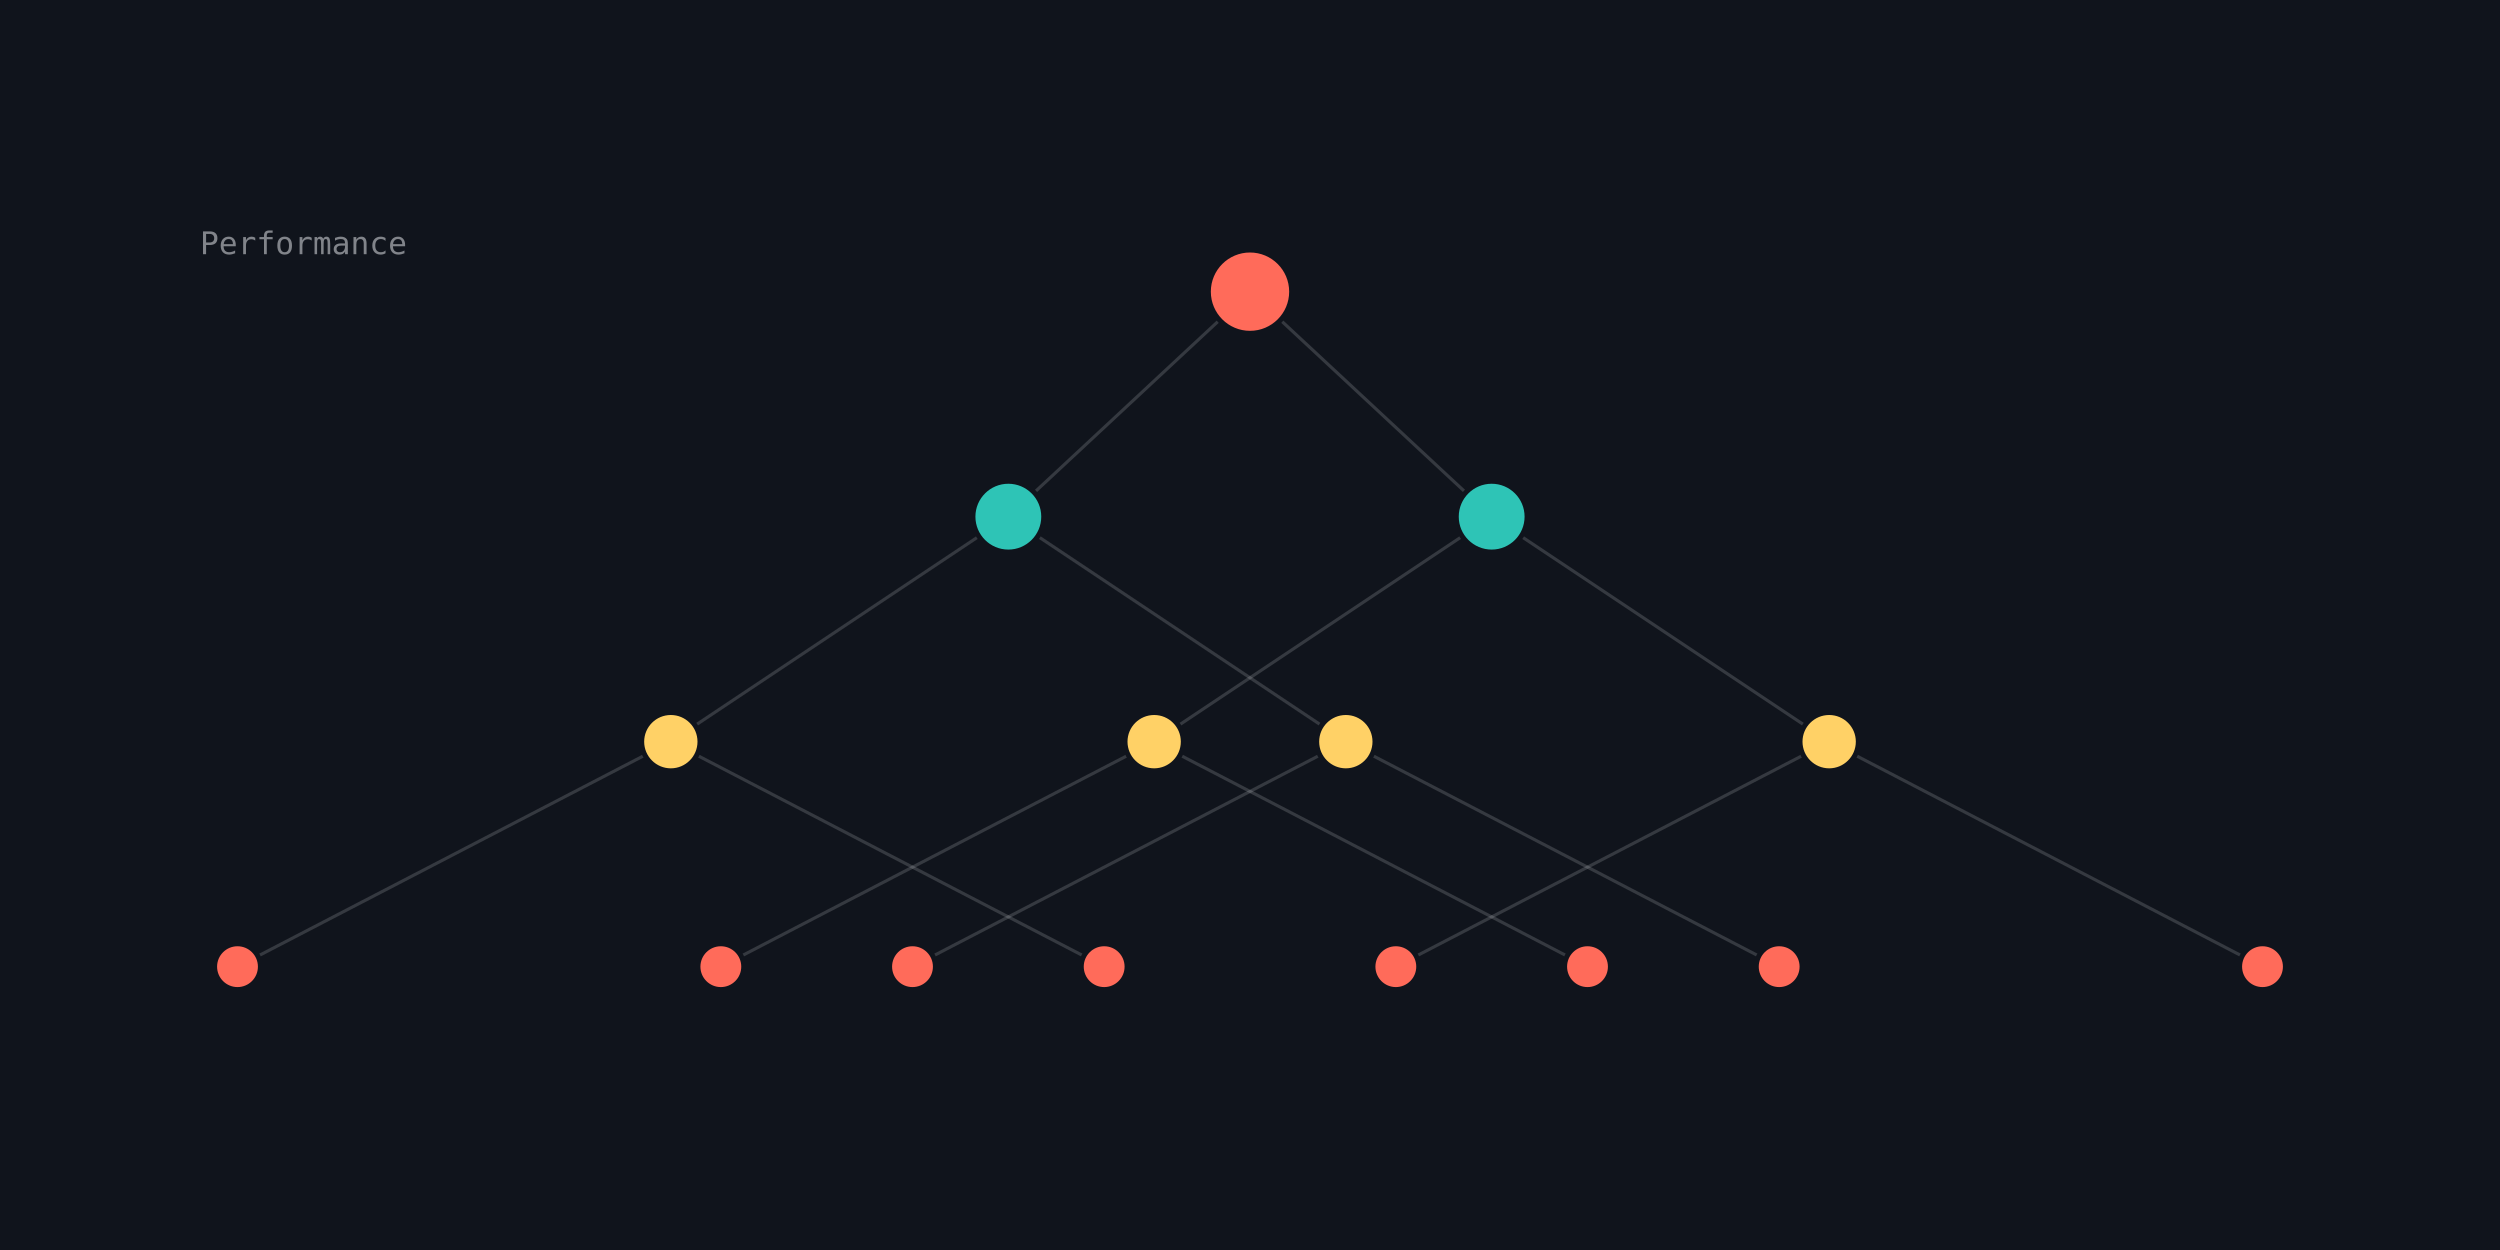
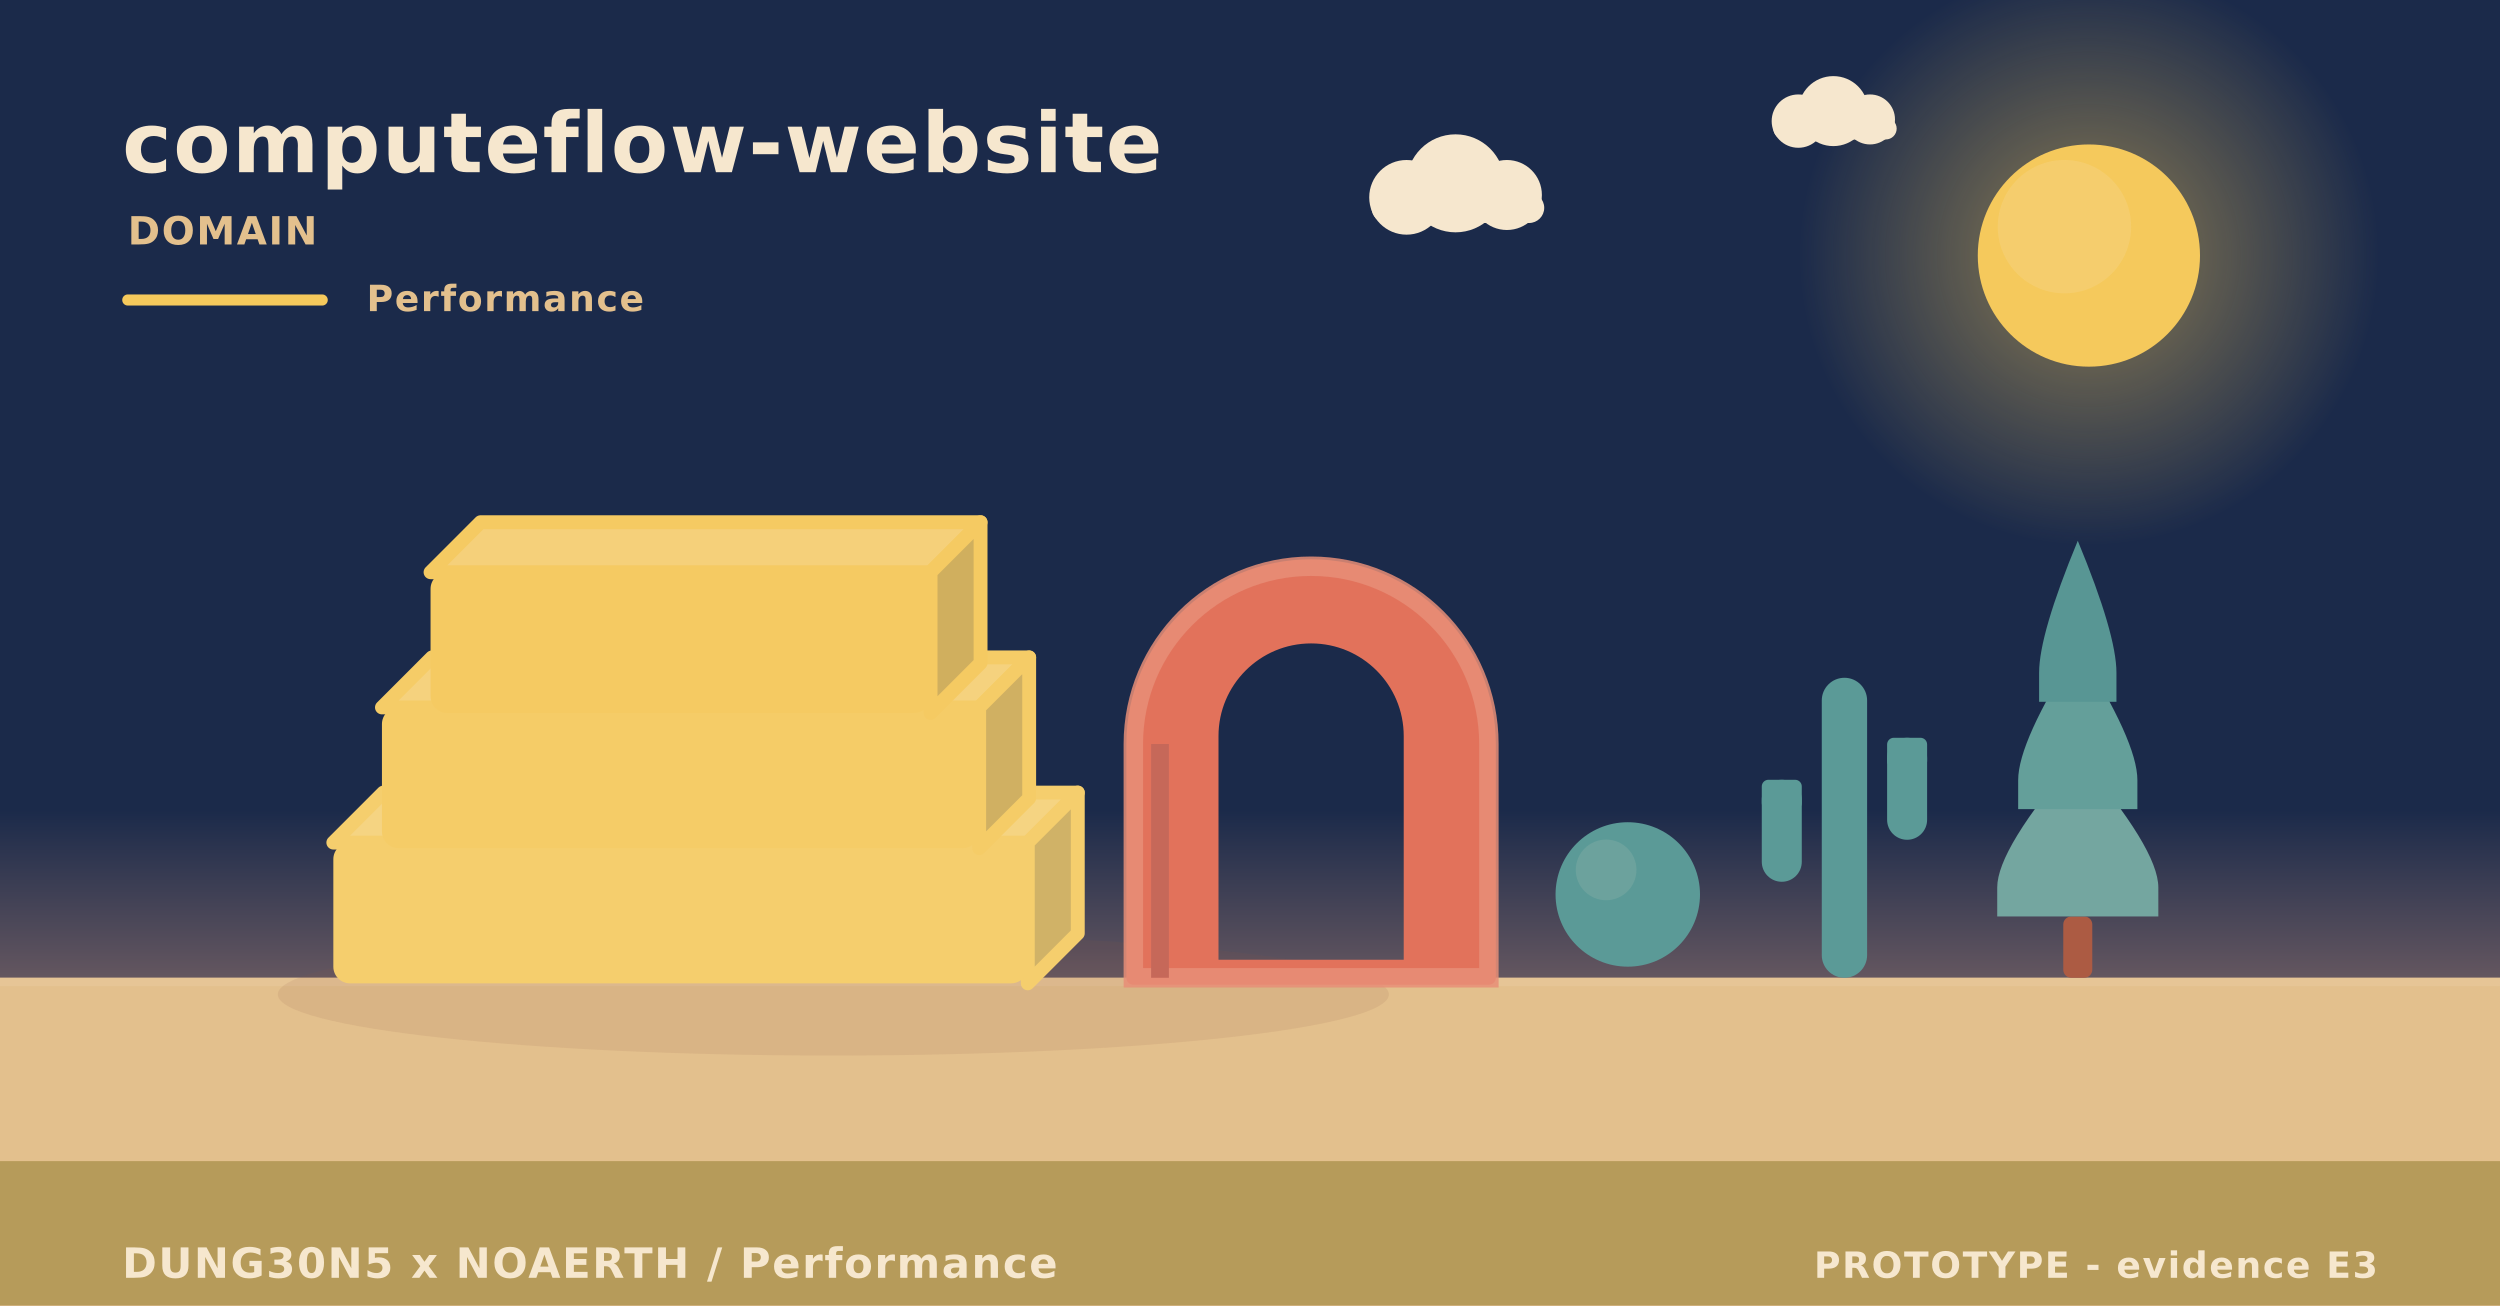
- <svg xmlns="http://www.w3.org/2000/svg" viewBox="0 0 1200 600" width="1200" height="600" role="img" aria-label="computeflow-website domain model">
-   <rect width="1200" height="600" fill="#10141c" />
-   <defs>
-     <linearGradient id="gd" x1="0" y1="0" x2="1" y2="1">
-       <stop offset="0%" stop-color="#ff6b5a" />
-       <stop offset="100%" stop-color="#2ec4b6" />
-     </linearGradient>
-   </defs>
-   <line x1="600.00" y1="140.00" x2="716.00" y2="248.00" stroke="rgba(242,245,249,0.300)" stroke-width="1.50" opacity="0.55" />
-   <line x1="600.00" y1="140.00" x2="484.00" y2="248.00" stroke="rgba(242,245,249,0.300)" stroke-width="1.50" opacity="0.55" />
-   <line x1="716.00" y1="248.00" x2="878.00" y2="356.00" stroke="rgba(242,245,249,0.300)" stroke-width="1.50" opacity="0.55" />
-   <line x1="716.00" y1="248.00" x2="554.00" y2="356.00" stroke="rgba(242,245,249,0.300)" stroke-width="1.50" opacity="0.55" />
-   <line x1="484.00" y1="248.00" x2="646.00" y2="356.00" stroke="rgba(242,245,249,0.300)" stroke-width="1.50" opacity="0.55" />
-   <line x1="484.00" y1="248.00" x2="322.00" y2="356.00" stroke="rgba(242,245,249,0.300)" stroke-width="1.50" opacity="0.55" />
-   <line x1="878.00" y1="356.00" x2="1086.00" y2="464.00" stroke="rgba(242,245,249,0.300)" stroke-width="1.50" opacity="0.55" />
-   <line x1="878.00" y1="356.00" x2="670.00" y2="464.00" stroke="rgba(242,245,249,0.300)" stroke-width="1.50" opacity="0.55" />
-   <line x1="554.00" y1="356.00" x2="762.00" y2="464.00" stroke="rgba(242,245,249,0.300)" stroke-width="1.50" opacity="0.55" />
-   <line x1="554.00" y1="356.00" x2="346.00" y2="464.00" stroke="rgba(242,245,249,0.300)" stroke-width="1.50" opacity="0.55" />
-   <line x1="646.00" y1="356.00" x2="854.00" y2="464.00" stroke="rgba(242,245,249,0.300)" stroke-width="1.50" opacity="0.55" />
-   <line x1="646.00" y1="356.00" x2="438.00" y2="464.00" stroke="rgba(242,245,249,0.300)" stroke-width="1.50" opacity="0.55" />
-   <line x1="322.00" y1="356.00" x2="530.00" y2="464.00" stroke="rgba(242,245,249,0.300)" stroke-width="1.50" opacity="0.55" />
-   <line x1="322.00" y1="356.00" x2="114.00" y2="464.00" stroke="rgba(242,245,249,0.300)" stroke-width="1.50" opacity="0.55" />
-   <circle cx="600.00" cy="140.00" r="20.00" fill="#ff6b5a" opacity="1.00" stroke="#10141c" stroke-width="2.40" />
-   <circle cx="716.00" cy="248.00" r="17.00" fill="#2ec4b6" opacity="1.00" stroke="#10141c" stroke-width="2.40" />
-   <circle cx="484.00" cy="248.00" r="17.00" fill="#2ec4b6" opacity="1.00" stroke="#10141c" stroke-width="2.40" />
-   <circle cx="878.00" cy="356.00" r="14.00" fill="#ffd166" opacity="1.00" stroke="#10141c" stroke-width="2.40" />
-   <circle cx="554.00" cy="356.00" r="14.00" fill="#ffd166" opacity="1.00" stroke="#10141c" stroke-width="2.40" />
-   <circle cx="646.00" cy="356.00" r="14.00" fill="#ffd166" opacity="1.00" stroke="#10141c" stroke-width="2.40" />
-   <circle cx="322.00" cy="356.00" r="14.00" fill="#ffd166" opacity="1.00" stroke="#10141c" stroke-width="2.40" />
-   <circle cx="1086.00" cy="464.00" r="11.00" fill="#ff6b5a" opacity="1.00" stroke="#10141c" stroke-width="2.40" />
-   <circle cx="670.00" cy="464.00" r="11.00" fill="#ff6b5a" opacity="1.00" stroke="#10141c" stroke-width="2.40" />
-   <circle cx="762.00" cy="464.00" r="11.00" fill="#ff6b5a" opacity="1.00" stroke="#10141c" stroke-width="2.40" />
-   <circle cx="346.00" cy="464.00" r="11.00" fill="#ff6b5a" opacity="1.00" stroke="#10141c" stroke-width="2.40" />
-   <circle cx="854.00" cy="464.00" r="11.00" fill="#ff6b5a" opacity="1.00" stroke="#10141c" stroke-width="2.40" />
-   <circle cx="438.00" cy="464.00" r="11.00" fill="#ff6b5a" opacity="1.00" stroke="#10141c" stroke-width="2.40" />
-   <circle cx="530.00" cy="464.00" r="11.00" fill="#ff6b5a" opacity="1.00" stroke="#10141c" stroke-width="2.40" />
-   <circle cx="114.00" cy="464.00" r="11.00" fill="#ff6b5a" opacity="1.00" stroke="#10141c" stroke-width="2.40" />
-   <text x="96" y="122" font-family="ui-monospace,Menlo,monospace" font-size="15" fill="rgba(242,245,249,0.500)">Performance</text>
+ <svg xmlns="http://www.w3.org/2000/svg" width="900" height="470" viewBox="0 0 900 470" role="img" aria-label="computeflow-website - the problem it addresses">
+   <linearGradient id="skym" x1="0" y1="0" x2="0" y2="1">
+     <stop offset="0" stop-color="#1b2a4a" />
+     <stop offset="0.62" stop-color="#1b2a4a" />
+     <stop offset="1" stop-color="#f3ad8a" />
+   </linearGradient>
+   <rect width="900" height="470" fill="url(#skym)" />
+   <radialGradient id="sunm">
+     <stop offset="0.35" stop-color="#f5c95c" stop-opacity="0.34" />
+     <stop offset="1" stop-color="#f5c95c" stop-opacity="0" />
+   </radialGradient>
+   <circle cx="752" cy="92" r="104" fill="url(#sunm)" />
+   <circle cx="752" cy="92" r="40" fill="#f5c95c" />
+   <circle cx="743.2" cy="81.6" r="24" fill="#f5d27e" opacity="0.5" />
+   <g>
+     <circle cx="524" cy="66" r="17.64" fill="#f6e7ce" />
+     <circle cx="506.36" cy="71.04" r="13.44" fill="#f6e7ce" />
+     <circle cx="542.48" cy="70.2" r="12.6" fill="#f6e7ce" />
+     <rect x="493.76" y="69.36" width="62.16" height="10.92" rx="5.46" fill="#f6e7ce" />
+   </g>
+   <g>
+     <circle cx="660" cy="40" r="12.6" fill="#f6e7ce" />
+     <circle cx="647.4" cy="43.6" r="9.6" fill="#f6e7ce" />
+     <circle cx="673.2" cy="43" r="9" fill="#f6e7ce" />
+     <rect x="638.4" y="42.4" width="44.4" height="7.8" rx="3.9" fill="#f6e7ce" />
+   </g>
+   <rect x="0" y="352" width="900" height="118" fill="#e3c08d" />
+   <rect x="0" y="352" width="900" height="3" fill="#e6c596" />
+   <text x="44" y="62" font-family="Verdana,DejaVu Sans,sans-serif" font-size="30" font-weight="700" letter-spacing="0.6" fill="#f6e7ce" text-anchor="start">computeflow-website</text>
+   <text x="46" y="88" font-family="Verdana,DejaVu Sans,sans-serif" font-size="14" font-weight="700" letter-spacing="0.6" fill="#e3c08d" text-anchor="start">DOMAIN</text>
+   <rect x="44" y="106" width="74" height="4" rx="2" fill="#f5c95c" />
+   <text x="132" y="112" font-family="Verdana,DejaVu Sans,sans-serif" font-size="13" font-weight="700" letter-spacing="0.6" fill="#e3c08d" text-anchor="start">Performance</text>
+   <ellipse cx="300" cy="358" rx="200" ry="22" fill="rgba(138,90,68,0.11)" />
+   <path d="M120,303.33 L370,303.33 L388,285.33 L138,285.33 Z" fill="#f5d482" stroke="#f5ce6d" stroke-width="5" stroke-linejoin="round" />
+   <path d="M370,303.33 L388,285.33 L388,336 L370,354 Z" fill="#d0b267" stroke="#f5ce6d" stroke-width="5" stroke-linejoin="round" />
+   <rect x="120" y="303.33" width="250" height="50.67" rx="6" fill="#f5ce6d" />
+   <path d="M137.5,254.67 L352.5,254.67 L370.5,236.67 L155.5,236.67 Z" fill="#f5d27e" stroke="#f5cc67" stroke-width="5" stroke-linejoin="round" />
+   <path d="M352.5,254.67 L370.5,236.67 L370.5,287.33 L352.5,305.33 Z" fill="#d0b062" stroke="#f5cc67" stroke-width="5" stroke-linejoin="round" />
+   <rect x="137.5" y="254.67" width="215" height="50.67" rx="6" fill="#f5cc67" />
+   <path d="M155,206 L335,206 L353,188 L173,188 Z" fill="#f5d07a" stroke="#f5ca62" stroke-width="5" stroke-linejoin="round" />
+   <path d="M335,206 L353,188 L353,238.67 L335,256.67 Z" fill="#d0af5e" stroke="#f5ca62" stroke-width="5" stroke-linejoin="round" />
+   <rect x="155" y="206" width="180" height="50.67" rx="6" fill="#f5ca62" />
+   <path d="M408,352 L408,267.84 A64,64 0 0 1 536,267.84 L536,352 Z M436.16,348 L436.16,264.97 A35.84,35.84 0 0 1 507.84,264.97 L507.84,348 Z" fill="#e2725b" fill-rule="evenodd" stroke="#e2725b" stroke-width="5" stroke-linejoin="round" />
+   <path d="M408,352 L408,267.84 A64,64 0 0 1 536,267.84 L536,352 Z" fill="none" stroke="#e78e77" stroke-width="7" stroke-linecap="round" opacity="0.85" />
+   <rect x="414.4" y="267.84" width="6.4" height="84.16" fill="#c66859" />
+   <circle cx="586" cy="322" r="26" fill="#5b9a97" />
+   <circle cx="578.2" cy="313.16" r="10.92" fill="#7aa9a2" opacity="0.55" />
+   <rect x="655.84" y="244" width="16.32" height="108" rx="8.16" fill="#5b9a97" />
+   <rect x="634.24" y="280.72" width="14.4" height="36.72" rx="7.2" fill="#5b9a97" />
+   <rect x="634.24" y="280.72" width="14.4" height="10.8" rx="2.4" fill="#5b9a97" />
+   <rect x="679.36" y="265.6" width="14.4" height="36.72" rx="7.2" fill="#5b9a97" />
+   <rect x="679.36" y="265.6" width="14.4" height="10.8" rx="2.4" fill="#5b9a97" />
+   <rect x="742.78" y="329.92" width="10.44" height="22.08" rx="2.9" fill="#ac5b43" />
+   <path d="M748,271.96 Q719,305.58 719,319.49 Q719,329.92 719,329.92 L777,329.92 Q777,329.92 777,319.49 Q777,305.58 748,271.96 Z" fill="#74a6a0" />
+   <path d="M748,233.32 Q726.54,266.94 726.54,280.85 Q726.54,291.28 726.54,291.28 L769.46,291.28 Q769.46,291.28 769.46,280.85 Q769.46,266.94 748,233.32 Z" fill="#649f9a" />
+   <path d="M748,194.68 Q734.08,228.3 734.08,242.21 Q734.08,252.64 734.08,252.64 L761.92,252.64 Q761.92,252.64 761.92,242.21 Q761.92,228.3 748,194.68 Z" fill="#589694" />
+   <rect x="0" y="418" width="900" height="52" rx="0" fill="#b49957" opacity="0.94" />
+   <text x="44" y="460" font-family="Verdana,DejaVu Sans,sans-serif" font-size="15" font-weight="700" letter-spacing="0.6" fill="#f6e7ce" text-anchor="start">DUNG30N5 x NOAERTH  /  Performance</text>
+   <text x="856" y="460" font-family="Verdana,DejaVu Sans,sans-serif" font-size="13" font-weight="700" letter-spacing="0.6" fill="#f6e7ce" text-anchor="end">PROTOTYPE  -  evidence E3</text>
</svg>
